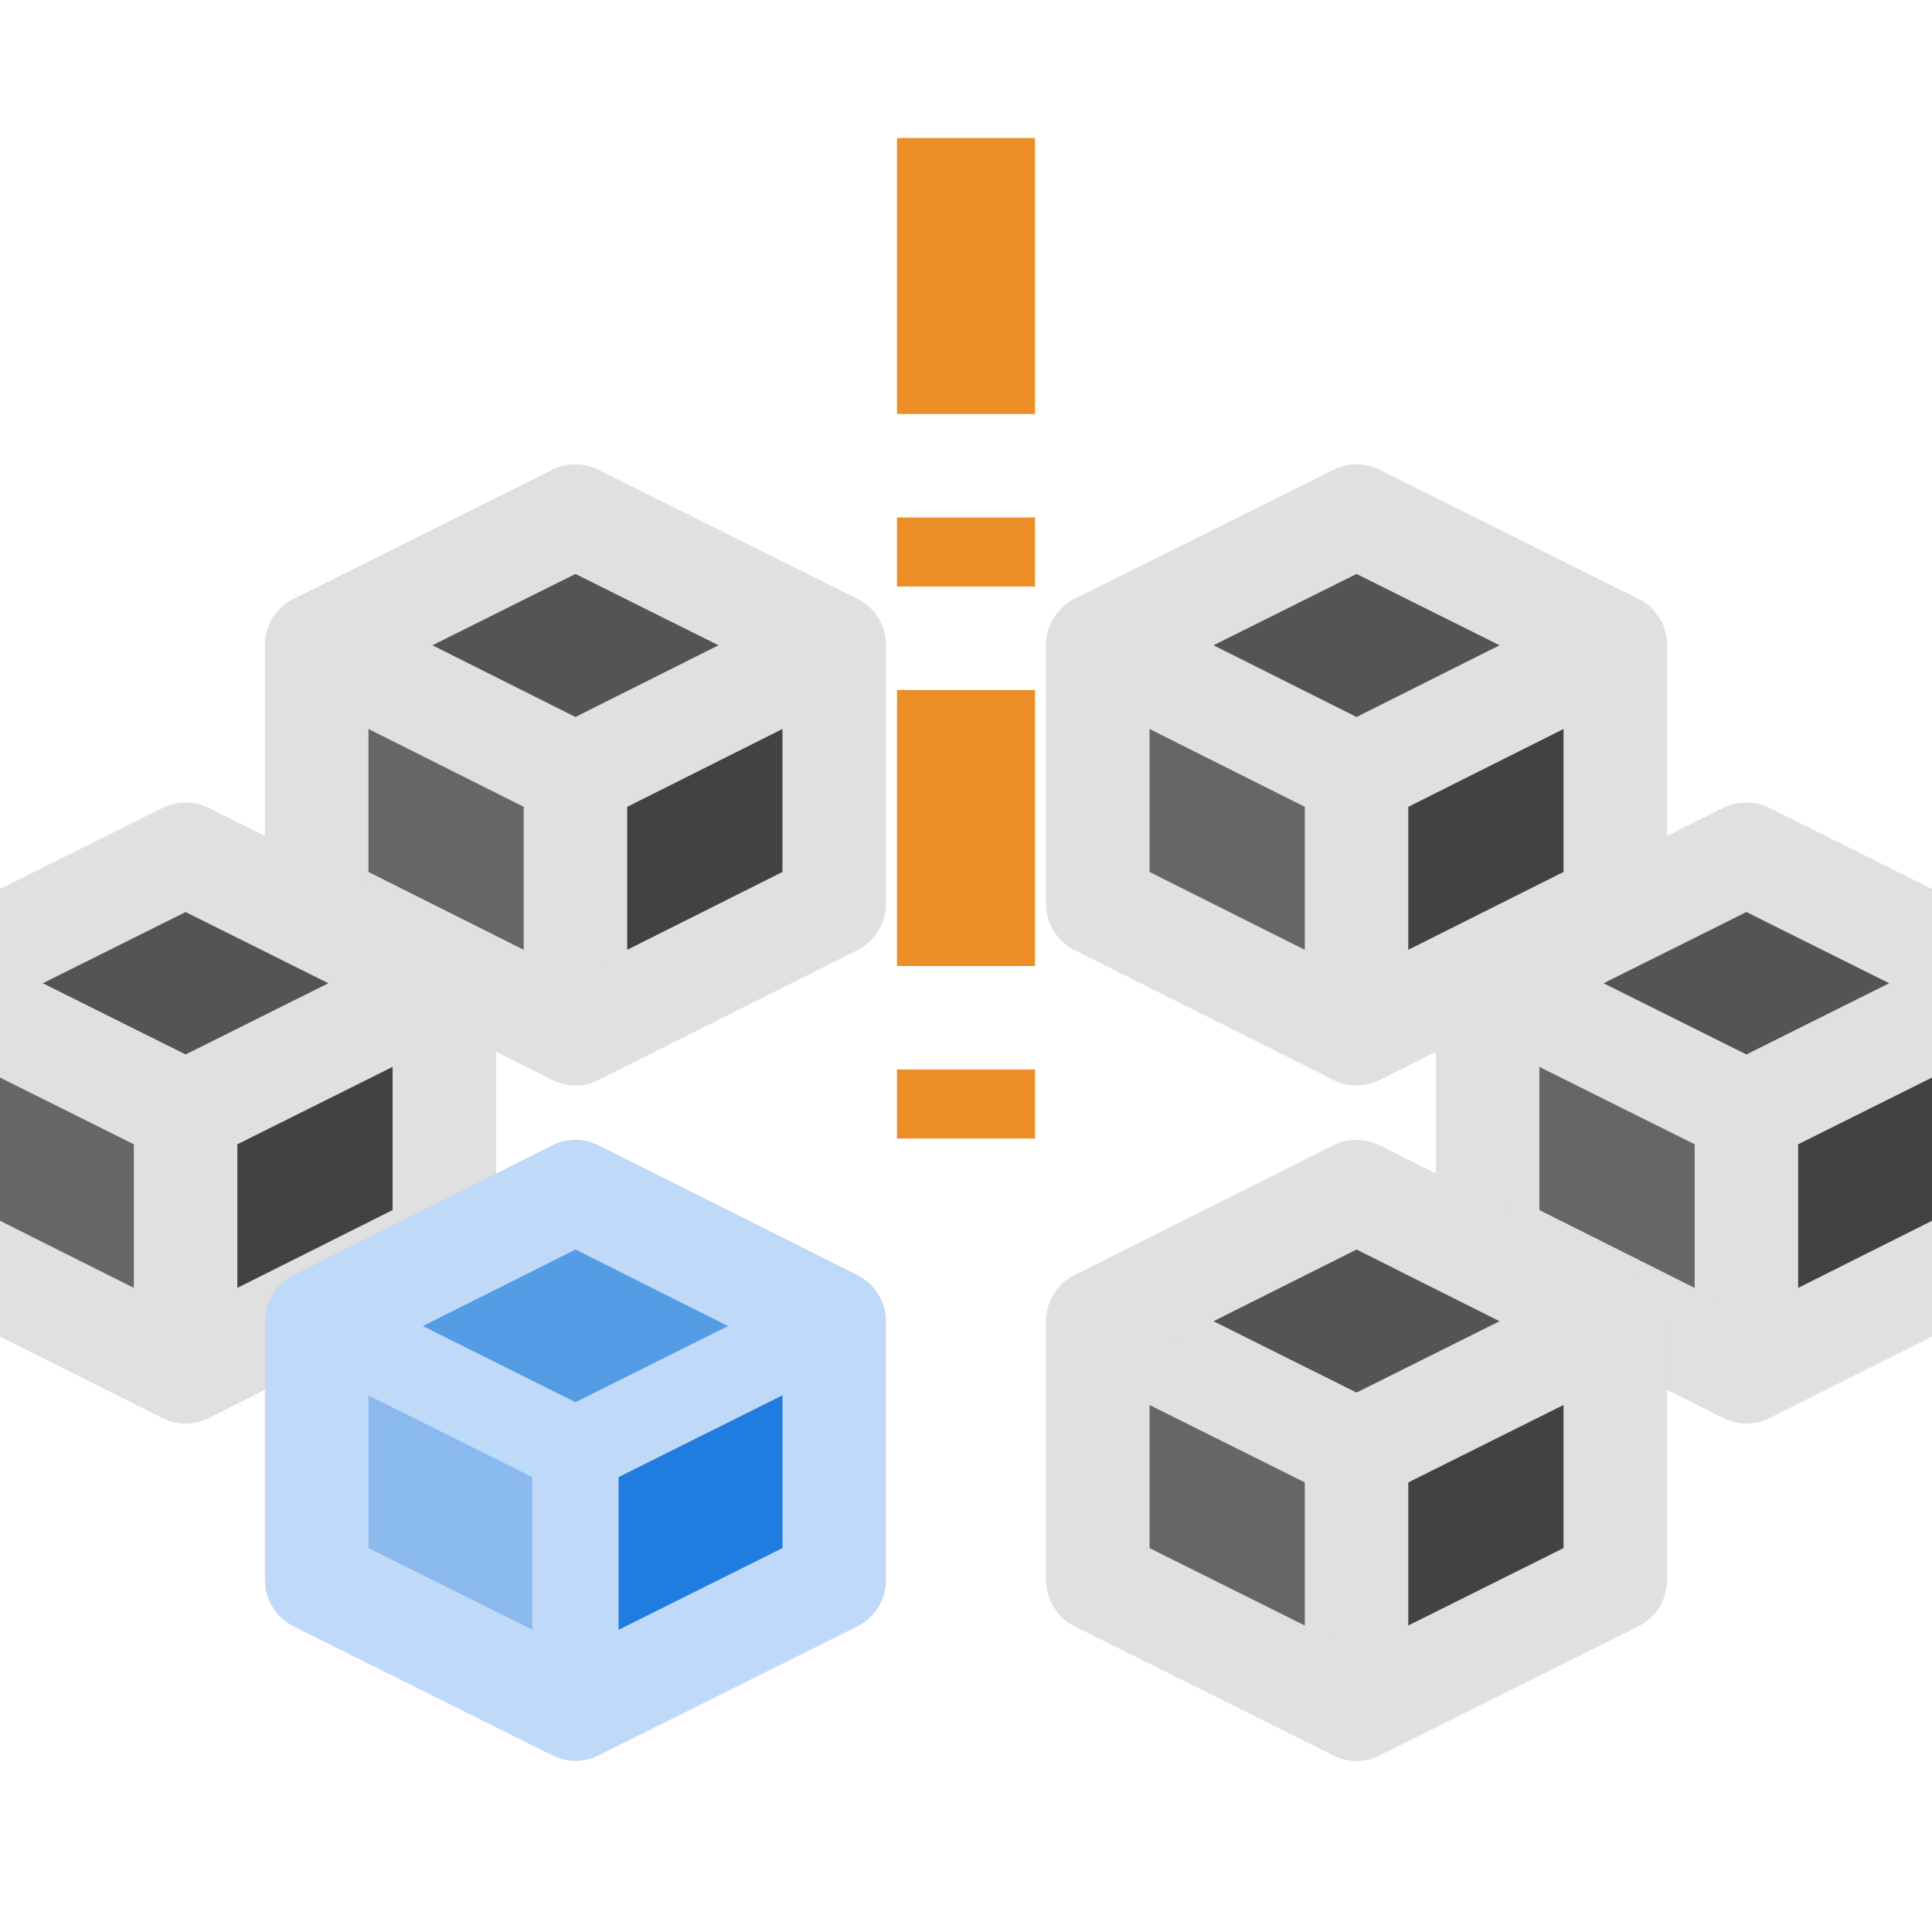
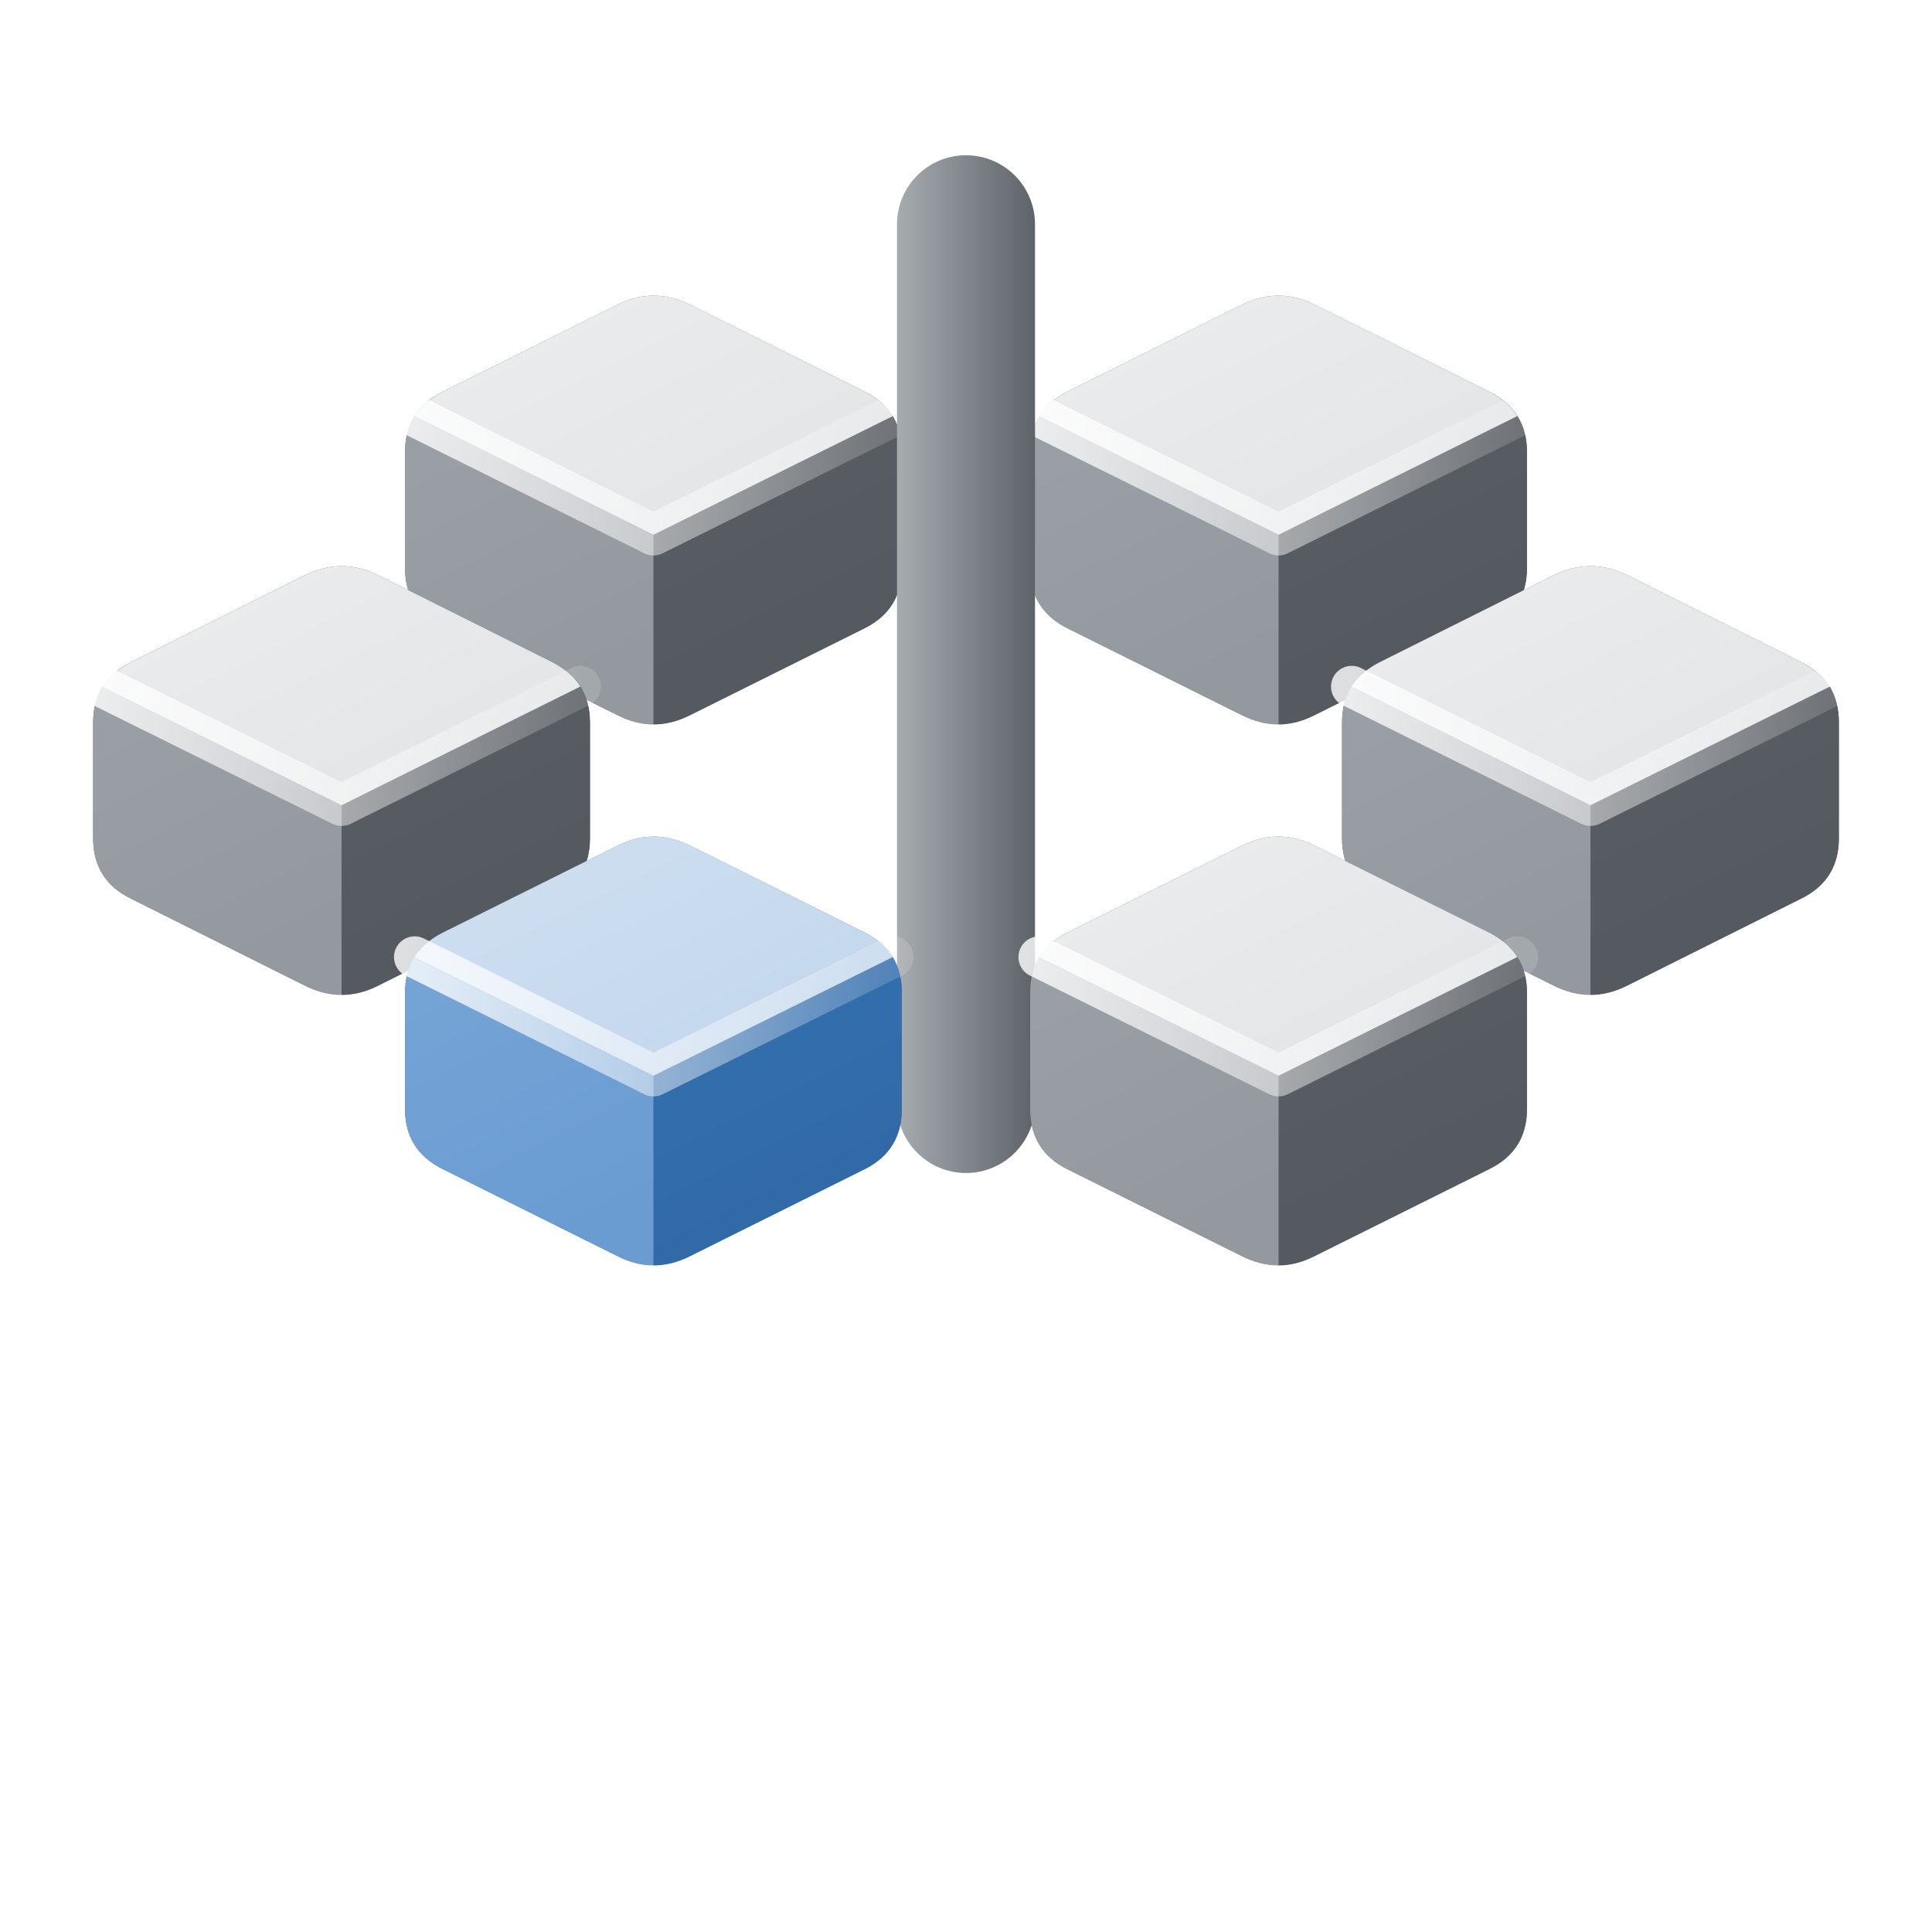
- <svg xmlns="http://www.w3.org/2000/svg" viewBox="0 0 28 28" fill="none" stroke-linecap="round" stroke-linejoin="round">
-   <path d="M15.91 9.35 L19.66 11.23 L19.66 14.98 L15.91 13.1Z" fill="#666666" />
-   <path d="M19.66 7.48 L23.41 9.35 L19.66 11.23 L15.91 9.35Z" fill="#545454" />
-   <path d="M23.41 9.35 L19.66 11.23 L19.66 14.98 L23.41 13.1Z" fill="#424242" />
-   <path d="M15.91 9.35 L19.66 11.23 L23.41 9.35M19.66 11.23V14.98" stroke="#E0E0E0" stroke-width="1.5" />
-   <path d="M19.66 7.48 L23.41 9.35 L23.41 13.1 L19.66 14.98 L15.91 13.1 L15.91 9.35Z" stroke="#E0E0E0" stroke-width="1.5" />
-   <path d="M4.59 9.35 L8.34 11.23 L8.34 14.98 L4.59 13.1Z" fill="#666666" />
-   <path d="M8.34 7.48 L12.09 9.35 L8.34 11.23 L4.59 9.35Z" fill="#545454" />
-   <path d="M12.09 9.35 L8.34 11.23 L8.34 14.98 L12.09 13.1Z" fill="#424242" />
-   <path d="M4.59 9.35 L8.34 11.23 L12.09 9.35M8.34 11.23V14.98" stroke="#E0E0E0" stroke-width="1.5" />
-   <path d="M8.34 7.48 L12.09 9.35 L12.09 13.1 L8.34 14.98 L4.59 13.1 L4.59 9.35Z" stroke="#E0E0E0" stroke-width="1.5" />
-   <path d="M21.56 14.25 L25.31 16.12 L25.31 19.88 L21.56 18Z" fill="#666666" />
-   <path d="M25.31 12.38 L29.06 14.25 L25.31 16.12 L21.56 14.25Z" fill="#545454" />
-   <path d="M29.06 14.25 L25.31 16.12 L25.31 19.88 L29.06 18Z" fill="#424242" />
-   <path d="M21.56 14.25 L25.31 16.12 L29.06 14.25M25.31 16.12V19.88" stroke="#E0E0E0" stroke-width="1.5" />
-   <path d="M25.31 12.38 L29.06 14.25 L29.06 18 L25.31 19.88 L21.56 18 L21.56 14.25Z" stroke="#E0E0E0" stroke-width="1.5" />
-   <path d="M14 2 L14 18" stroke="#ED8D26" stroke-width="2.0" stroke-dasharray="4 1.5 1 1.5" stroke-linecap="butt" />
-   <path d="M-1.06 14.25 L2.69 16.12 L2.69 19.88 L-1.06 18Z" fill="#666666" />
-   <path d="M2.69 12.38 L6.44 14.25 L2.69 16.12 L-1.06 14.25Z" fill="#545454" />
-   <path d="M6.44 14.25 L2.69 16.12 L2.69 19.88 L6.44 18Z" fill="#424242" />
-   <path d="M-1.06 14.25 L2.69 16.12 L6.44 14.25M2.69 16.12V19.88" stroke="#E0E0E0" stroke-width="1.5" />
-   <path d="M2.69 12.38 L6.44 14.25 L6.44 18 L2.69 19.88 L-1.06 18 L-1.06 14.25Z" stroke="#E0E0E0" stroke-width="1.5" />
-   <path d="M15.91 19.15 L19.66 21.02 L19.66 24.77 L15.91 22.9Z" fill="#666666" />
-   <path d="M19.66 17.27 L23.41 19.15 L19.66 21.02 L15.91 19.15Z" fill="#545454" />
-   <path d="M23.41 19.15 L19.66 21.02 L19.66 24.77 L23.41 22.9Z" fill="#424242" />
-   <path d="M15.91 19.15 L19.66 21.02 L23.41 19.15M19.66 21.02V24.77" stroke="#E0E0E0" stroke-width="1.5" />
-   <path d="M19.66 17.27 L23.41 19.15 L23.41 22.9 L19.66 24.77 L15.91 22.9 L15.91 19.15Z" stroke="#E0E0E0" stroke-width="1.5" />
-   <path d="M4.59 19.15 L8.34 21.02 L8.34 24.77 L4.59 22.9Z" fill="#8BBBEE" />
-   <path d="M8.34 17.27 L12.09 19.15 L8.34 21.02 L4.59 19.15Z" fill="#559CE7" />
-   <path d="M12.09 19.15 L8.34 21.02 L8.34 24.77 L12.09 22.9Z" fill="#207CDF" />
-   <path d="M4.59 19.15 L8.34 21.02 L12.09 19.15M8.34 21.02V24.77" stroke="#BFDAF8" stroke-width="1.25" />
-   <path d="M8.34 17.27 L12.09 19.15 L12.09 22.9 L8.34 24.77 L4.59 22.9 L4.59 19.15Z" stroke="#BFDAF8" stroke-width="1.5" />
+ <svg xmlns="http://www.w3.org/2000/svg" viewBox="0 0 28 28" fill="none" stroke-linecap="round" stroke-linejoin="round" data-lit="2">
+   <defs>
+     <linearGradient id="g-PT-circ-ss" x1="0" y1="0" x2="0.4" y2="1">
+       <stop offset="0" stop-color="#595E64" />
+       <stop offset="1" stop-color="#54595F" />
+     </linearGradient>
+     <linearGradient id="g-PT-circ-sl" x1="0" y1="0" x2="0.4" y2="1">
+       <stop offset="0" stop-color="#9BA0A6" />
+       <stop offset="1" stop-color="#93999F" />
+     </linearGradient>
+     <linearGradient id="g-PT-circ-st" x1="0" y1="0" x2="1" y2="1">
+       <stop offset="0" stop-color="#ECEDEE" />
+       <stop offset="1" stop-color="#E1E3E5" />
+     </linearGradient>
+     <linearGradient id="g-PT-circ-hl" gradientUnits="userSpaceOnUse" x1="6.01" y1="0" x2="12.94" y2="0">
+       <stop offset="0" stop-color="#FFFFFF" stop-opacity="0.8" />
+       <stop offset="1" stop-color="#FFFFFF" stop-opacity="0.15" />
+     </linearGradient>
+     <linearGradient id="g-PT-circ-hl2" gradientUnits="userSpaceOnUse" x1="15.06" y1="0" x2="21.99" y2="0">
+       <stop offset="0" stop-color="#FFFFFF" stop-opacity="0.8" />
+       <stop offset="1" stop-color="#FFFFFF" stop-opacity="0.15" />
+     </linearGradient>
+     <linearGradient id="g-PT-circ-sc" gradientUnits="userSpaceOnUse" x1="13" y1="3.25" x2="15" y2="3.25">
+       <stop offset="0" stop-color="#A6ABB0" />
+       <stop offset="1" stop-color="#5D6369" />
+     </linearGradient>
+     <linearGradient id="g-PT-circ-hl3" gradientUnits="userSpaceOnUse" x1="19.59" y1="0" x2="26.52" y2="0">
+       <stop offset="0" stop-color="#FFFFFF" stop-opacity="0.8" />
+       <stop offset="1" stop-color="#FFFFFF" stop-opacity="0.15" />
+     </linearGradient>
+     <linearGradient id="g-PT-circ-hl4" gradientUnits="userSpaceOnUse" x1="1.48" y1="0" x2="8.41" y2="0">
+       <stop offset="0" stop-color="#FFFFFF" stop-opacity="0.8" />
+       <stop offset="1" stop-color="#FFFFFF" stop-opacity="0.15" />
+     </linearGradient>
+     <linearGradient id="g-PT-circ-as" x1="0" y1="0" x2="0.4" y2="1">
+       <stop offset="0" stop-color="#3571B1" />
+       <stop offset="1" stop-color="#3169A5" />
+     </linearGradient>
+     <linearGradient id="g-PT-circ-al" x1="0" y1="0" x2="0.4" y2="1">
+       <stop offset="0" stop-color="#76A4D6" />
+       <stop offset="1" stop-color="#6A9CD2" />
+     </linearGradient>
+     <linearGradient id="g-PT-circ-at" x1="0" y1="0" x2="1" y2="1">
+       <stop offset="0" stop-color="#D0E0F1" />
+       <stop offset="1" stop-color="#C0D5EC" />
+     </linearGradient>
+   </defs>
+   <path d="M5.87 6.55Q5.87 5.95 6.41 5.68L8.94 4.42Q9.47 4.15 10.01 4.42L12.54 5.68Q13.07 5.95 13.07 6.55L13.07 8.23Q13.07 8.83 12.54 9.1L10.01 10.36Q9.47 10.63 8.94 10.36L6.41 9.1Q5.87 8.83 5.87 8.23Z" fill="url(#g-PT-circ-ss)" />
+   <path d="M9.47 7.75L12.94 6.03Q13.07 6.25 13.07 6.55L13.07 8.23Q13.07 8.83 12.54 9.1L10.01 10.36Q9.74 10.5 9.47 10.5Z" fill="url(#g-PT-circ-ss)" />
+   <path d="M5.87 6.55Q5.87 6.25 6.01 6.03L9.47 7.75L9.47 10.5Q9.21 10.5 8.94 10.36L6.41 9.1Q5.87 8.83 5.87 8.23Z" fill="url(#g-PT-circ-sl)" />
+   <path d="M8.94 4.42Q9.47 4.15 10.01 4.42L12.54 5.68Q12.81 5.82 12.94 6.03L9.47 7.75L6.01 6.03Q6.14 5.82 6.41 5.68Z" fill="url(#g-PT-circ-st)" />
+   <path d="M6.01 6.03L9.47 7.75L12.94 6.03" stroke="url(#g-PT-circ-hl)" stroke-width="0.6" />
+   <path d="M14.93 6.55Q14.93 5.95 15.46 5.68L17.99 4.42Q18.53 4.15 19.06 4.42L21.59 5.68Q22.13 5.95 22.13 6.55L22.13 8.23Q22.13 8.83 21.59 9.1L19.06 10.36Q18.53 10.63 17.99 10.36L15.46 9.1Q14.93 8.83 14.93 8.23Z" fill="url(#g-PT-circ-ss)" />
+   <path d="M18.53 7.75L21.99 6.03Q22.13 6.25 22.13 6.55L22.13 8.23Q22.13 8.83 21.59 9.1L19.06 10.36Q18.79 10.5 18.53 10.5Z" fill="url(#g-PT-circ-ss)" />
+   <path d="M14.93 6.55Q14.93 6.25 15.06 6.03L18.53 7.75L18.53 10.5Q18.26 10.5 17.99 10.36L15.46 9.1Q14.93 8.83 14.93 8.23Z" fill="url(#g-PT-circ-sl)" />
+   <path d="M17.99 4.42Q18.53 4.15 19.06 4.42L21.59 5.68Q21.86 5.82 21.99 6.03L18.53 7.75L15.06 6.03Q15.19 5.82 15.46 5.68Z" fill="url(#g-PT-circ-st)" />
+   <path d="M15.06 6.03L18.53 7.75L21.99 6.03" stroke="url(#g-PT-circ-hl2)" stroke-width="0.6" />
+   <path d="M13 3.25L13 16A1 1 0 0 0 15 16L15 3.25A1 1 0 0 0 13 3.25Z" fill="url(#g-PT-circ-sc)" />
+   <path d="M19.45 10.47Q19.45 9.87 19.99 9.6L22.51 8.34Q23.05 8.07 23.59 8.34L26.11 9.6Q26.65 9.87 26.65 10.47L26.65 12.15Q26.65 12.75 26.11 13.02L23.59 14.28Q23.05 14.55 22.51 14.28L19.99 13.02Q19.45 12.75 19.45 12.15Z" fill="url(#g-PT-circ-ss)" />
+   <path d="M23.05 11.67L26.52 9.95Q26.65 10.17 26.65 10.47L26.65 12.15Q26.65 12.75 26.11 13.02L23.59 14.28Q23.32 14.42 23.05 14.42Z" fill="url(#g-PT-circ-ss)" />
+   <path d="M19.45 10.47Q19.45 10.17 19.59 9.95L23.05 11.67L23.05 14.42Q22.78 14.42 22.51 14.28L19.99 13.02Q19.45 12.75 19.45 12.15Z" fill="url(#g-PT-circ-sl)" />
+   <path d="M22.51 8.34Q23.05 8.07 23.59 8.34L26.11 9.6Q26.38 9.74 26.52 9.95L23.05 11.67L19.59 9.95Q19.72 9.74 19.99 9.6Z" fill="url(#g-PT-circ-st)" />
+   <path d="M19.59 9.95L23.05 11.67L26.52 9.95" stroke="url(#g-PT-circ-hl3)" stroke-width="0.6" />
+   <path d="M1.35 10.47Q1.35 9.87 1.89 9.6L4.41 8.34Q4.95 8.07 5.49 8.34L8.01 9.6Q8.55 9.87 8.55 10.47L8.55 12.15Q8.55 12.75 8.01 13.02L5.49 14.28Q4.95 14.55 4.41 14.28L1.89 13.02Q1.35 12.75 1.35 12.15Z" fill="url(#g-PT-circ-ss)" />
+   <path d="M4.95 11.67L8.41 9.95Q8.55 10.17 8.55 10.47L8.55 12.15Q8.55 12.75 8.01 13.02L5.49 14.28Q5.22 14.42 4.95 14.42Z" fill="url(#g-PT-circ-ss)" />
+   <path d="M1.35 10.47Q1.35 10.17 1.48 9.95L4.95 11.67L4.95 14.42Q4.68 14.42 4.41 14.28L1.89 13.02Q1.35 12.75 1.35 12.15Z" fill="url(#g-PT-circ-sl)" />
+   <path d="M4.41 8.34Q4.95 8.07 5.49 8.34L8.01 9.6Q8.28 9.74 8.41 9.95L4.95 11.67L1.48 9.95Q1.62 9.74 1.89 9.6Z" fill="url(#g-PT-circ-st)" />
+   <path d="M1.48 9.95L4.95 11.67L8.41 9.95" stroke="url(#g-PT-circ-hl4)" stroke-width="0.6" />
+   <path d="M14.93 14.39Q14.93 13.79 15.46 13.52L17.99 12.26Q18.53 11.99 19.06 12.26L21.59 13.52Q22.13 13.79 22.13 14.39L22.13 16.07Q22.13 16.67 21.59 16.94L19.06 18.2Q18.53 18.47 17.99 18.2L15.46 16.94Q14.93 16.67 14.93 16.07Z" fill="url(#g-PT-circ-ss)" />
+   <path d="M18.53 15.59L21.99 13.87Q22.13 14.09 22.13 14.39L22.13 16.07Q22.13 16.67 21.59 16.94L19.06 18.2Q18.79 18.34 18.53 18.34Z" fill="url(#g-PT-circ-ss)" />
+   <path d="M14.93 14.39Q14.93 14.09 15.06 13.87L18.53 15.59L18.53 18.34Q18.26 18.34 17.99 18.2L15.46 16.94Q14.93 16.67 14.93 16.07Z" fill="url(#g-PT-circ-sl)" />
+   <path d="M17.99 12.26Q18.53 11.99 19.06 12.26L21.59 13.52Q21.86 13.66 21.99 13.87L18.53 15.59L15.06 13.87Q15.19 13.66 15.46 13.52Z" fill="url(#g-PT-circ-st)" />
+   <path d="M15.06 13.87L18.53 15.59L21.99 13.87" stroke="url(#g-PT-circ-hl2)" stroke-width="0.6" />
+   <path d="M5.87 14.39Q5.87 13.79 6.41 13.52L8.94 12.26Q9.47 11.99 10.01 12.26L12.54 13.52Q13.07 13.79 13.07 14.39L13.07 16.07Q13.07 16.67 12.54 16.94L10.01 18.2Q9.47 18.47 8.94 18.2L6.41 16.94Q5.87 16.67 5.87 16.07Z" fill="url(#g-PT-circ-as)" />
+   <path d="M9.47 15.59L12.94 13.87Q13.07 14.09 13.07 14.39L13.07 16.07Q13.07 16.67 12.54 16.94L10.01 18.2Q9.74 18.34 9.47 18.34Z" fill="url(#g-PT-circ-as)" />
+   <path d="M5.87 14.39Q5.87 14.09 6.01 13.87L9.47 15.59L9.47 18.34Q9.21 18.34 8.94 18.2L6.41 16.94Q5.87 16.67 5.87 16.07Z" fill="url(#g-PT-circ-al)" />
+   <path d="M8.94 12.26Q9.47 11.99 10.01 12.26L12.54 13.52Q12.81 13.66 12.94 13.87L9.47 15.59L6.01 13.87Q6.14 13.66 6.41 13.52Z" fill="url(#g-PT-circ-at)" />
+   <path d="M6.01 13.87L9.47 15.59L12.94 13.87" stroke="url(#g-PT-circ-hl)" stroke-width="0.6" />
</svg>
